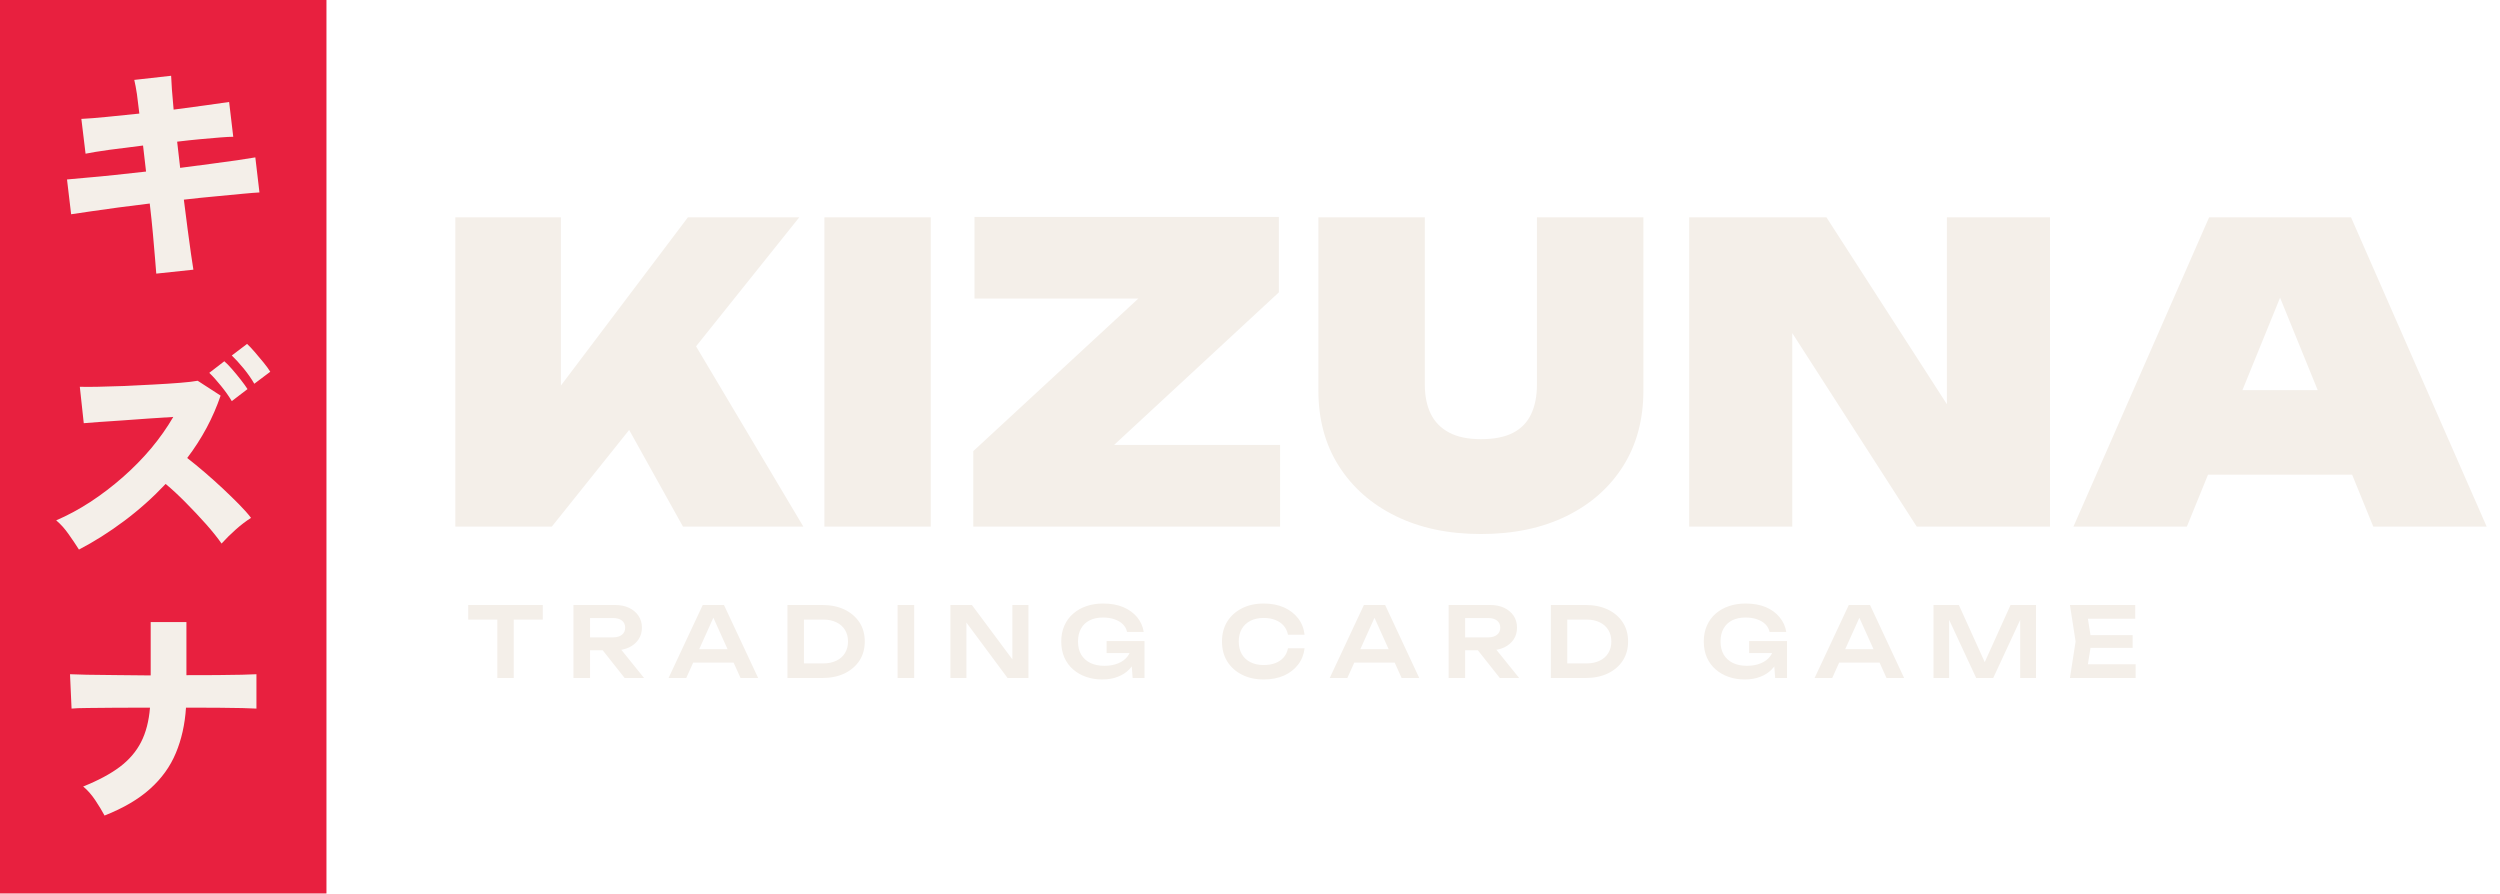
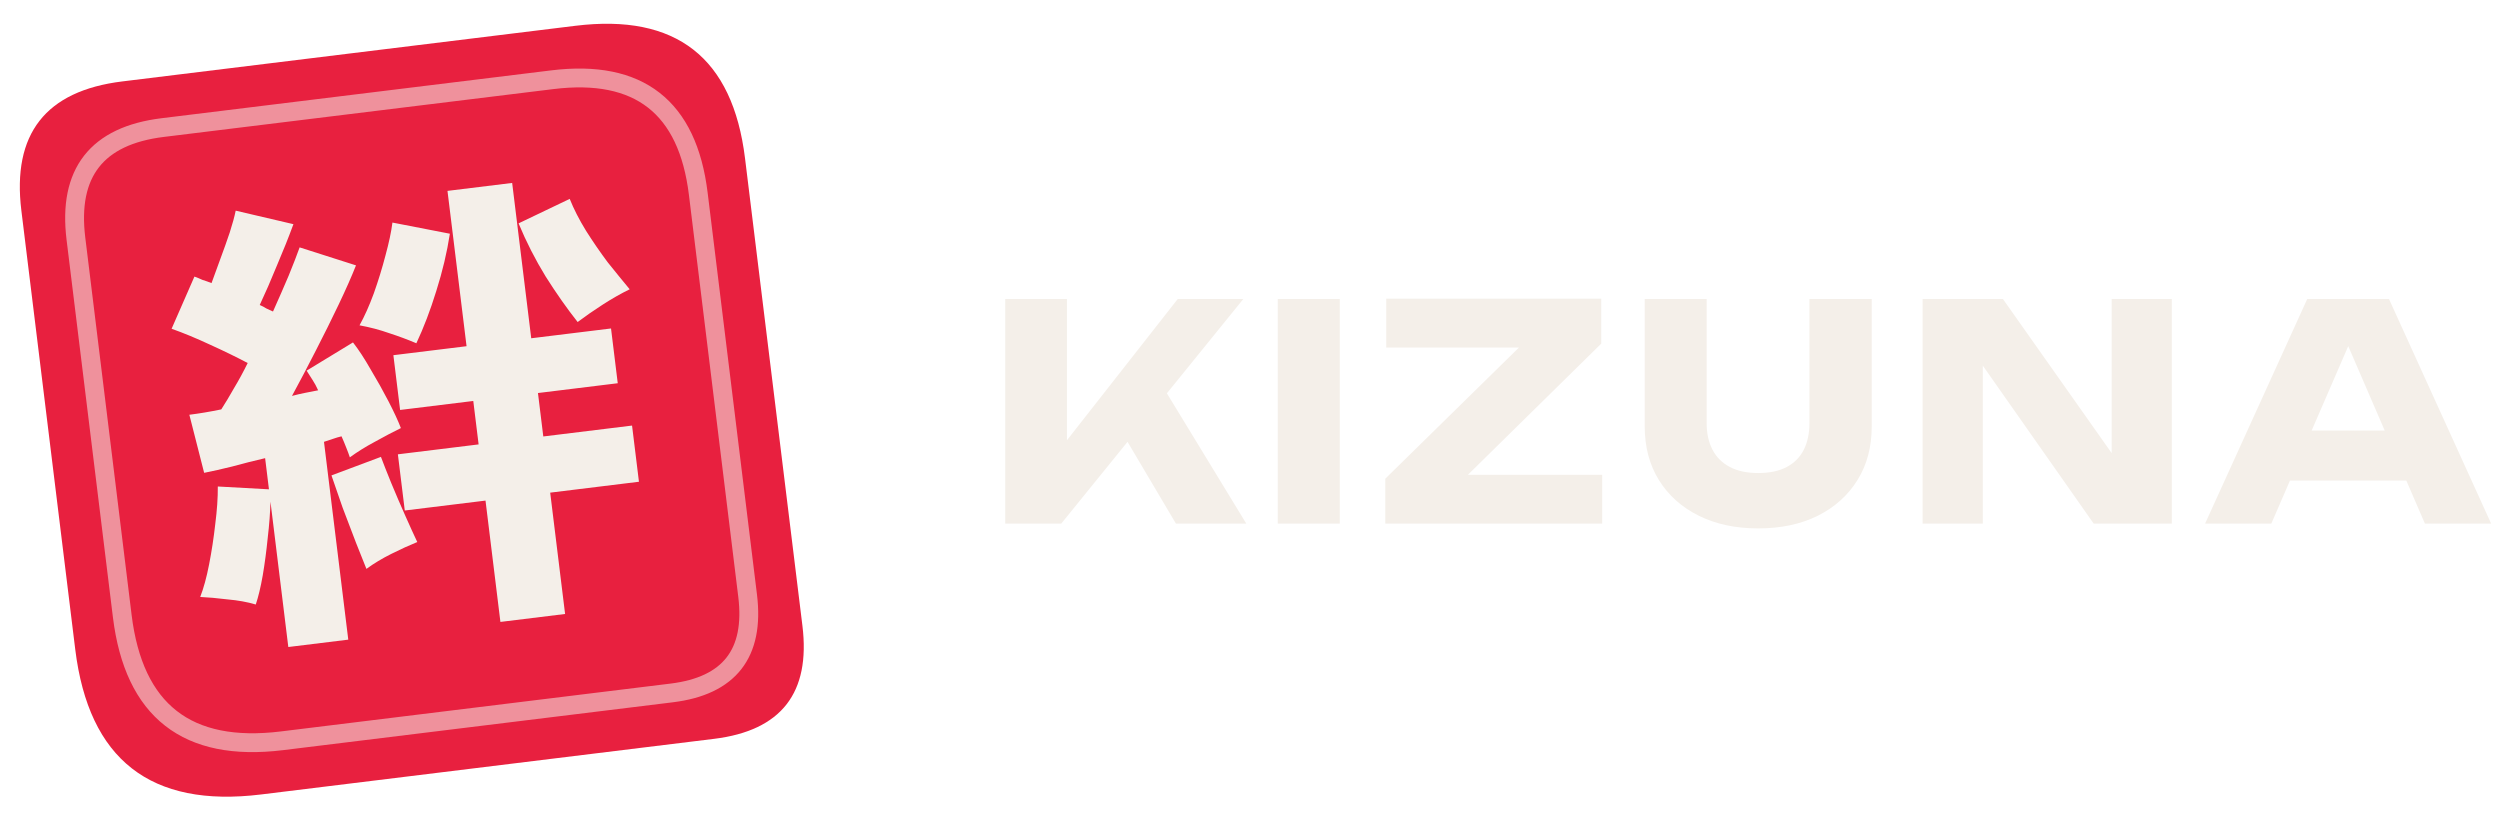
- <svg xmlns="http://www.w3.org/2000/svg" viewBox="0 0 291 104" role="img" aria-label="Kizuna — Trading Card Game">
-   <rect width="38" height="104" fill="#E8203F" />
-   <path fill="#F4EFE9" d="M22.51 31.39L18.19 31.85Q18.16 31.34 18.05 30.12Q17.95 28.91 17.80 27.23Q17.65 25.56 17.43 23.69L17.43 23.69Q15.57 23.91 13.79 24.15Q12.01 24.40 10.58 24.60Q9.15 24.80 8.28 24.94L8.28 24.94L7.80 20.89Q8.66 20.81 10.10 20.68Q11.55 20.56 13.34 20.37Q15.14 20.18 17.00 19.97L17.00 19.97L16.65 16.94Q14.57 17.19 12.72 17.44Q10.87 17.70 9.96 17.89L9.96 17.89L9.47 13.84Q10.55 13.79 12.39 13.61Q14.22 13.43 16.22 13.22L16.22 13.22Q16.08 11.95 15.94 10.96Q15.79 9.98 15.63 9.30L15.63 9.30L19.92 8.82Q19.95 9.41 20.01 10.41Q20.08 11.41 20.21 12.76L20.21 12.76Q22.24 12.49 23.99 12.25Q25.75 12.00 26.67 11.87L26.67 11.87L27.15 15.92Q26.64 15.92 25.63 16.00Q24.62 16.08 23.32 16.20Q22.02 16.32 20.62 16.49L20.62 16.49L20.97 19.54Q22.78 19.29 24.48 19.08Q26.18 18.86 27.56 18.66Q28.94 18.46 29.72 18.32L29.72 18.32L30.20 22.40Q29.58 22.43 28.21 22.56Q26.83 22.70 25.06 22.86Q23.29 23.02 21.40 23.24L21.40 23.24Q21.62 25.04 21.84 26.68Q22.05 28.31 22.23 29.54Q22.40 30.77 22.51 31.39L22.51 31.39ZM9.19 63.97L9.19 63.97Q8.70 63.19 8.01 62.21Q7.32 61.22 6.54 60.57L6.54 60.57Q8.54 59.71 10.51 58.43Q12.48 57.14 14.29 55.55Q16.10 53.96 17.60 52.18Q19.09 50.39 20.17 48.53L20.17 48.53Q18.82 48.61 17.26 48.72Q15.69 48.83 14.21 48.94Q12.72 49.04 11.53 49.12Q10.35 49.21 9.75 49.26L9.75 49.26L9.29 45.02Q10.00 45.05 11.39 45.02Q12.78 44.99 14.48 44.93Q16.18 44.86 17.88 44.76Q19.58 44.67 20.96 44.56Q22.33 44.45 23.01 44.32L23.01 44.32L25.68 46.05Q25.03 47.96 24.05 49.80Q23.06 51.64 21.79 53.31L21.79 53.31Q22.77 54.07 23.83 54.98Q24.90 55.90 25.93 56.86Q26.95 57.82 27.82 58.70Q28.68 59.57 29.22 60.28L29.22 60.28Q28.30 60.87 27.44 61.64Q26.57 62.41 25.79 63.27L25.79 63.27Q25.12 62.30 24.00 61.03Q22.87 59.76 21.63 58.51Q20.39 57.25 19.28 56.33L19.28 56.33Q17.04 58.71 14.44 60.65Q11.83 62.60 9.19 63.97ZM28.81 45.29L26.98 46.69Q26.47 45.83 25.72 44.91Q24.98 43.99 24.36 43.40L24.36 43.40L26.11 42.05Q26.49 42.37 27.02 42.98Q27.55 43.59 28.04 44.22Q28.54 44.86 28.81 45.29L28.81 45.29ZM31.46 43.27L29.60 44.67Q29.11 43.81 28.36 42.89Q27.60 41.97 26.98 41.38L26.98 41.38L28.76 40.03Q29.11 40.35 29.64 40.96Q30.16 41.56 30.68 42.20Q31.19 42.83 31.46 43.27L31.46 43.27ZM12.17 94.93L12.17 94.93Q11.74 94.12 11.08 93.13Q10.41 92.14 9.68 91.55L9.68 91.55Q12.30 90.50 13.94 89.27Q15.57 88.04 16.42 86.38Q17.27 84.72 17.46 82.37L17.46 82.37Q15.38 82.37 13.49 82.38Q11.60 82.40 10.24 82.41Q8.88 82.42 8.33 82.48L8.33 82.48L8.15 78.48Q8.71 78.51 10.12 78.54Q11.52 78.56 13.46 78.58Q15.41 78.59 17.54 78.62L17.54 78.62L17.54 72.41L21.70 72.41L21.70 78.59Q23.59 78.59 25.25 78.58Q26.91 78.56 28.13 78.54Q29.34 78.51 29.85 78.48L29.85 78.48L29.85 82.48Q29.42 82.45 28.22 82.42Q27.02 82.40 25.32 82.38Q23.62 82.37 21.65 82.37L21.65 82.37Q21.46 85.29 20.47 87.65Q19.49 90.01 17.47 91.82Q15.46 93.63 12.17 94.93Z" />
-   <path fill="#F4EFE9" d="M64.23 61.30L53 61.30L53 25.30L65.29 25.30L65.29 51.65L62.17 49.01L80.07 25.30L93.03 25.30L64.23 61.30ZM79.50 61.30L70.28 44.74L79.40 37.59L93.51 61.30L79.50 61.30ZM95.96 61.30L95.96 25.30L108.34 25.30L108.34 61.30L95.96 61.30ZM149 61.30L113.29 61.30L113.29 52.51L134.84 32.59L144.15 34.75L113.43 34.75L113.43 25.25L148.86 25.25L148.86 34.03L127.35 53.95L119.38 51.79L149 51.79L149 61.30ZM165.85 25.30L165.85 44.79Q165.85 46.75 166.54 48.17Q167.24 49.59 168.68 50.35Q170.12 51.12 172.38 51.12L172.38 51.12Q174.68 51.12 176.12 50.38Q177.56 49.63 178.23 48.19Q178.90 46.75 178.90 44.79L178.90 44.79L178.90 25.30L191.29 25.30L191.29 45.46Q191.29 50.50 188.94 54.24Q186.58 57.99 182.34 60.07Q178.09 62.16 172.38 62.16L172.38 62.16Q166.71 62.16 162.46 60.07Q158.22 57.99 155.84 54.24Q153.46 50.50 153.46 45.46L153.46 45.46L153.46 25.30L165.85 25.30ZM212.60 25.30L229.98 52.27L226.62 53.09L226.62 25.30L238.62 25.30L238.62 61.30L223.11 61.30L205.26 33.55L208.62 32.74L208.62 61.30L196.62 61.30L196.62 25.30L212.60 25.30ZM277.45 55.25L252.92 55.25L252.92 45.41L277.45 45.41L277.45 55.25ZM257.14 25.30L273.66 25.30L289.45 61.30L276.25 61.30L263.82 30.77L266.98 30.77L254.55 61.30L241.35 61.30L257.14 25.30Z" />
-   <path fill="#F4EFE9" d="M57.89 78.92L57.89 71.28L59.80 71.28L59.80 78.92L57.89 78.92ZM54.50 72.12L54.50 70.42L63.18 70.42L63.18 72.12L54.50 72.12ZM68.09 75.69L68.09 74.19L71.36 74.19Q72.01 74.19 72.39 73.89Q72.77 73.59 72.77 73.06L72.77 73.06Q72.77 72.53 72.39 72.23Q72.01 71.94 71.36 71.94L71.36 71.94L67.81 71.94L68.68 70.95L68.68 78.92L66.75 78.92L66.75 70.42L71.59 70.42Q72.52 70.42 73.22 70.75Q73.93 71.09 74.32 71.68Q74.72 72.27 74.72 73.06L74.72 73.06Q74.72 73.84 74.32 74.43Q73.93 75.02 73.22 75.36Q72.52 75.69 71.59 75.69L71.59 75.69L68.09 75.69ZM72.71 78.92L69.56 74.94L71.76 74.94L74.97 78.92L72.71 78.92ZM85.94 77.13L80.05 77.13L80.05 75.57L85.94 75.57L85.94 77.13ZM81.80 70.42L84.27 70.42L88.25 78.92L86.20 78.92L82.72 71.20L83.35 71.20L79.88 78.92L77.82 78.92L81.80 70.42ZM91.66 70.42L95.70 70.42Q97.18 70.42 98.30 70.95Q99.41 71.49 100.04 72.44Q100.66 73.39 100.66 74.67L100.66 74.67Q100.66 75.94 100.04 76.90Q99.41 77.85 98.30 78.39Q97.18 78.92 95.70 78.92L95.70 78.92L91.66 78.92L91.66 70.42ZM93.58 71.18L93.58 78.16L92.60 77.22L95.84 77.22Q96.71 77.22 97.36 76.90Q98.01 76.59 98.36 76.01Q98.71 75.43 98.71 74.67L98.71 74.67Q98.71 73.90 98.36 73.33Q98.01 72.75 97.36 72.44Q96.71 72.12 95.84 72.12L95.84 72.12L92.60 72.12L93.58 71.18ZM104.48 78.92L104.48 70.42L106.41 70.42L106.41 78.92L104.48 78.92ZM113.13 70.42L118.51 77.65L117.84 77.75L117.84 70.42L119.71 70.42L119.71 78.92L117.28 78.92L111.84 71.59L112.49 71.49L112.49 78.92L110.63 78.92L110.63 70.42L113.13 70.42ZM131.71 75.15L132.54 75.24Q132.53 76.01 132.24 76.70Q131.95 77.40 131.42 77.94Q130.89 78.48 130.10 78.78Q129.32 79.09 128.29 79.09L128.29 79.09Q127.29 79.09 126.43 78.79Q125.56 78.49 124.91 77.92Q124.26 77.36 123.89 76.53Q123.53 75.71 123.53 74.67L123.53 74.67Q123.53 73.63 123.90 72.81Q124.27 71.98 124.93 71.42Q125.58 70.85 126.47 70.55Q127.35 70.25 128.39 70.25L128.39 70.25Q129.75 70.25 130.75 70.67Q131.75 71.10 132.37 71.85Q132.98 72.60 133.13 73.56L133.13 73.56L131.19 73.56Q131.08 73.04 130.70 72.66Q130.32 72.29 129.74 72.09Q129.15 71.88 128.39 71.88L128.39 71.88Q127.50 71.88 126.85 72.20Q126.19 72.53 125.84 73.15Q125.48 73.77 125.48 74.67L125.48 74.67Q125.48 75.57 125.85 76.20Q126.23 76.83 126.92 77.17Q127.61 77.50 128.55 77.50L128.55 77.50Q129.47 77.50 130.16 77.21Q130.85 76.93 131.25 76.40Q131.66 75.87 131.71 75.15L131.71 75.15ZM131.97 76.02L128.81 76.02L128.81 74.62L133.22 74.62L133.22 78.92L131.84 78.92L131.58 75.47L131.97 76.02ZM149.92 75.46L151.85 75.46Q151.73 76.54 151.10 77.36Q150.47 78.18 149.45 78.64Q148.42 79.09 147.10 79.09L147.10 79.09Q145.65 79.09 144.56 78.53Q143.47 77.98 142.85 76.99Q142.24 76.00 142.24 74.67L142.24 74.67Q142.24 73.34 142.85 72.35Q143.47 71.36 144.56 70.81Q145.65 70.25 147.10 70.25L147.10 70.25Q148.42 70.25 149.45 70.70Q150.47 71.16 151.10 71.97Q151.73 72.79 151.85 73.88L151.85 73.88L149.92 73.88Q149.80 73.28 149.43 72.84Q149.05 72.40 148.46 72.17Q147.88 71.93 147.09 71.93L147.09 71.93Q146.20 71.93 145.55 72.26Q144.89 72.60 144.54 73.21Q144.19 73.83 144.19 74.67L144.19 74.67Q144.19 75.51 144.54 76.13Q144.89 76.74 145.55 77.08Q146.20 77.41 147.09 77.41L147.09 77.41Q147.88 77.41 148.46 77.18Q149.05 76.95 149.43 76.51Q149.80 76.08 149.92 75.46L149.92 75.46ZM162.89 77.13L157.00 77.13L157.00 75.57L162.89 75.57L162.89 77.13ZM158.76 70.42L161.23 70.42L165.20 78.92L163.15 78.92L159.67 71.20L160.31 71.20L156.83 78.92L154.78 78.92L158.76 70.42ZM169.95 75.69L169.95 74.19L173.23 74.19Q173.87 74.19 174.25 73.89Q174.63 73.59 174.63 73.06L174.63 73.06Q174.63 72.53 174.25 72.23Q173.87 71.94 173.23 71.94L173.23 71.94L169.67 71.94L170.54 70.95L170.54 78.92L168.62 78.92L168.62 70.42L173.45 70.42Q174.38 70.42 175.09 70.75Q175.79 71.09 176.19 71.68Q176.58 72.27 176.58 73.06L176.58 73.06Q176.58 73.84 176.19 74.43Q175.79 75.02 175.09 75.36Q174.38 75.69 173.45 75.69L173.45 75.69L169.95 75.69ZM174.58 78.92L171.43 74.94L173.62 74.94L176.83 78.92L174.58 78.92ZM180.52 70.42L184.55 70.42Q186.03 70.42 187.15 70.95Q188.27 71.49 188.89 72.44Q189.51 73.39 189.51 74.67L189.51 74.67Q189.51 75.94 188.89 76.90Q188.27 77.85 187.15 78.39Q186.03 78.92 184.55 78.92L184.55 78.92L180.52 78.92L180.52 70.42ZM182.43 71.18L182.43 78.16L181.46 77.22L184.70 77.22Q185.56 77.22 186.21 76.90Q186.86 76.59 187.21 76.01Q187.56 75.43 187.56 74.67L187.56 74.67Q187.56 73.90 187.21 73.33Q186.86 72.75 186.21 72.44Q185.56 72.12 184.70 72.12L184.70 72.12L181.46 72.12L182.43 71.18ZM206.50 75.15L207.33 75.24Q207.32 76.01 207.03 76.70Q206.74 77.40 206.21 77.94Q205.68 78.48 204.89 78.78Q204.11 79.09 203.08 79.09L203.08 79.09Q202.08 79.09 201.22 78.79Q200.35 78.49 199.70 77.92Q199.05 77.36 198.68 76.53Q198.32 75.71 198.32 74.67L198.32 74.67Q198.32 73.63 198.69 72.81Q199.06 71.98 199.71 71.42Q200.37 70.85 201.26 70.55Q202.14 70.25 203.18 70.25L203.18 70.25Q204.54 70.25 205.54 70.67Q206.54 71.10 207.15 71.85Q207.77 72.60 207.92 73.56L207.92 73.56L205.98 73.56Q205.87 73.04 205.49 72.66Q205.11 72.29 204.53 72.09Q203.94 71.88 203.18 71.88L203.18 71.88Q202.29 71.88 201.64 72.20Q200.98 72.53 200.63 73.15Q200.27 73.77 200.27 74.67L200.27 74.67Q200.27 75.57 200.64 76.20Q201.02 76.83 201.71 77.17Q202.40 77.50 203.34 77.50L203.34 77.50Q204.26 77.50 204.95 77.21Q205.64 76.93 206.04 76.40Q206.45 75.87 206.50 75.15L206.50 75.15ZM206.76 76.02L203.60 76.02L203.60 74.62L208.01 74.62L208.01 78.92L206.63 78.92L206.37 75.47L206.76 76.02ZM219.33 77.13L213.44 77.13L213.44 75.57L219.33 75.57L219.33 77.13ZM215.20 70.42L217.67 70.42L221.64 78.92L219.59 78.92L216.11 71.20L216.75 71.20L213.27 78.92L211.22 78.92L215.20 70.42ZM234.03 70.42L236.99 70.42L236.99 78.92L235.15 78.92L235.15 71.07L235.64 71.10L232.01 78.92L230.03 78.92L226.40 71.12L226.88 71.08L226.88 78.92L225.06 78.92L225.06 70.42L228.01 70.42L231.44 77.99L230.61 77.99L234.03 70.42ZM242.16 73.93L248.24 73.93L248.24 75.41L242.16 75.41L242.16 73.93ZM242.88 71.07L243.45 74.67L242.88 78.27L242.04 77.32L248.59 77.32L248.59 78.92L240.94 78.92L241.60 74.67L240.94 70.42L248.54 70.42L248.54 72.02L242.04 72.02L242.88 71.07Z" />
+ <svg xmlns="http://www.w3.org/2000/svg" viewBox="0 0 345 113.44" role="img" aria-label="Kizuna">
+   <g transform="rotate(-7 56.72 56.72)">
+     <path fill="#E8203F" d="M22.72 6.72H85.72Q106.72 6.72 106.72 27.72V92.72Q106.72 106.72 92.72 106.72H29.72Q6.72 106.72 6.72 83.72V22.72Q6.72 6.72 22.72 6.72Z" />
+     <path fill="none" stroke="#F4EFE9" stroke-opacity=".55" stroke-width="2.6" d="M27.48 13.72H81.66Q99.72 13.72 99.72 31.78V87.68Q99.72 99.72 87.68 99.72H33.5Q13.72 99.72 13.72 79.94V27.48Q13.72 13.72 27.48 13.72Z" />
+     <path transform="translate(56.72 56.72) scale(0.065641) translate(-498.5 387)" fill="#F4EFE9" d="M182.0 74.0L182.0 -234.0Q177.0 -200.0 167.0 -159.0Q158.0 -119.0 147.0 -82.0Q136.0 -46.0 125.0 -23.0Q100.0 -34.0 67.0 -41.0Q35.0 -49.0 11.0 -53.0Q25.0 -79.0 38.0 -119.0Q51.0 -159.0 61.0 -201.0Q72.0 -244.0 76.0 -279.0L182.0 -260.0L182.0 -326.0Q145.0 -322.0 111.0 -317.0Q78.0 -313.0 51.0 -311.0L35.0 -436.0Q66.0 -436.0 103.0 -439.0Q118.0 -457.0 135.0 -480.0Q153.0 -503.0 170.0 -529.0Q137.0 -552.0 96.0 -577.0Q56.0 -602.0 20.0 -620.0L81.0 -723.0Q89.0 -719.0 97.0 -714.0Q106.0 -710.0 115.0 -705.0Q127.0 -728.0 140.0 -754.0Q154.0 -781.0 166.0 -806.0Q178.0 -832.0 184.0 -850.0L301.0 -807.0Q281.0 -768.0 256.0 -725.0Q232.0 -682.0 210.0 -647.0Q217.0 -643.0 223.0 -638.0Q230.0 -634.0 236.0 -630.0Q259.0 -668.0 278.0 -701.0Q297.0 -735.0 308.0 -757.0L421.0 -705.0Q403.0 -672.0 375.0 -628.0Q347.0 -584.0 315.0 -537.0Q284.0 -491.0 254.0 -449.0Q268.0 -451.0 282.0 -452.0Q297.0 -453.0 310.0 -454.0Q306.0 -467.0 301.0 -477.0Q296.0 -488.0 291.0 -498.0L395.0 -545.0Q410.0 -520.0 425.0 -484.0Q441.0 -448.0 454.0 -413.0Q467.0 -378.0 473.0 -354.0Q447.0 -345.0 415.0 -332.0Q384.0 -320.0 359.0 -306.0Q357.0 -316.0 354.0 -327.0Q351.0 -339.0 347.0 -352.0Q338.0 -351.0 329.0 -349.0Q320.0 -347.0 309.0 -345.0L309.0 74.0L182.0 74.0M631.0 76.0L631.0 -181.0L460.0 -181.0L460.0 -300.0L631.0 -300.0L631.0 -392.0L476.0 -392.0L476.0 -508.0L631.0 -508.0L631.0 -837.0L768.0 -837.0L768.0 -508.0L937.0 -508.0L937.0 -392.0L768.0 -392.0L768.0 -300.0L956.0 -300.0L956.0 -181.0L768.0 -181.0L768.0 76.0L631.0 76.0M869.0 -530.0Q841.0 -576.0 814.0 -633.0Q788.0 -690.0 771.0 -751.0L884.0 -789.0Q893.0 -755.0 910.0 -718.0Q927.0 -682.0 947.0 -647.0Q968.0 -613.0 986.0 -585.0Q957.0 -575.0 926.0 -560.0Q895.0 -545.0 869.0 -530.0M527.0 -527.0Q501.0 -542.0 473.0 -555.0Q445.0 -569.0 413.0 -579.0Q432.0 -605.0 451.0 -642.0Q470.0 -680.0 485.0 -718.0Q501.0 -757.0 508.0 -785.0L625.0 -747.0Q609.0 -690.0 582.0 -631.0Q556.0 -573.0 527.0 -527.0M365.0 -69.0Q360.0 -89.0 350.0 -126.0Q341.0 -163.0 331.0 -203.0Q322.0 -244.0 316.0 -273.0L424.0 -299.0Q429.0 -278.0 439.0 -241.0Q449.0 -205.0 460.0 -169.0Q471.0 -133.0 478.0 -112.0Q452.0 -105.0 421.0 -94.0Q390.0 -83.0 365.0 -69.0" />
+   </g>
+   <path fill="#F4EFE9" d="M146.45 72.26L138.72 72.26L138.72 41.26L147.24 41.26L147.24 65.44L144.96 63.66L162.53 41.26L171.58 41.26L146.45 72.26ZM162.28 72.26L153.52 57.46L159.80 52.26L171.99 72.26L162.28 72.26ZM176.33 72.26L176.33 41.26L184.89 41.26L184.89 72.26L176.33 72.26ZM221.10 72.26L191.17 72.26L191.17 66.06L211.47 46.14L217.67 47.96L191.30 47.96L191.30 41.22L220.97 41.22L220.97 47.42L200.68 67.38L195.35 65.52L221.10 65.52L221.10 72.26ZM235.52 41.26L235.52 58.42Q235.52 60.52 236.33 62.07Q237.14 63.62 238.73 64.45Q240.32 65.28 242.63 65.28L242.63 65.28Q244.99 65.28 246.56 64.45Q248.13 63.62 248.92 62.07Q249.70 60.52 249.70 58.42L249.70 58.42L249.70 41.26L258.30 41.26L258.30 58.83Q258.30 63.09 256.33 66.25Q254.37 69.41 250.86 71.17Q247.34 72.92 242.63 72.92L242.63 72.92Q237.96 72.92 234.43 71.17Q230.89 69.41 228.93 66.25Q226.97 63.09 226.97 58.83L226.97 58.83L226.97 41.26L235.52 41.26ZM276.40 41.26L294.05 66.27L291.41 66.81L291.41 41.26L299.71 41.26L299.71 72.26L288.93 72.26L271.03 46.76L273.63 46.22L273.63 72.26L265.32 72.26L265.32 41.26L276.40 41.26ZM334.56 66.31L313.19 66.31L313.19 59.41L334.56 59.41L334.56 66.31ZM318.40 41.26L329.68 41.26L343.78 72.26L334.64 72.26L322.82 44.90L325.30 44.90L313.44 72.26L304.30 72.26L318.40 41.26Z" />
</svg>
